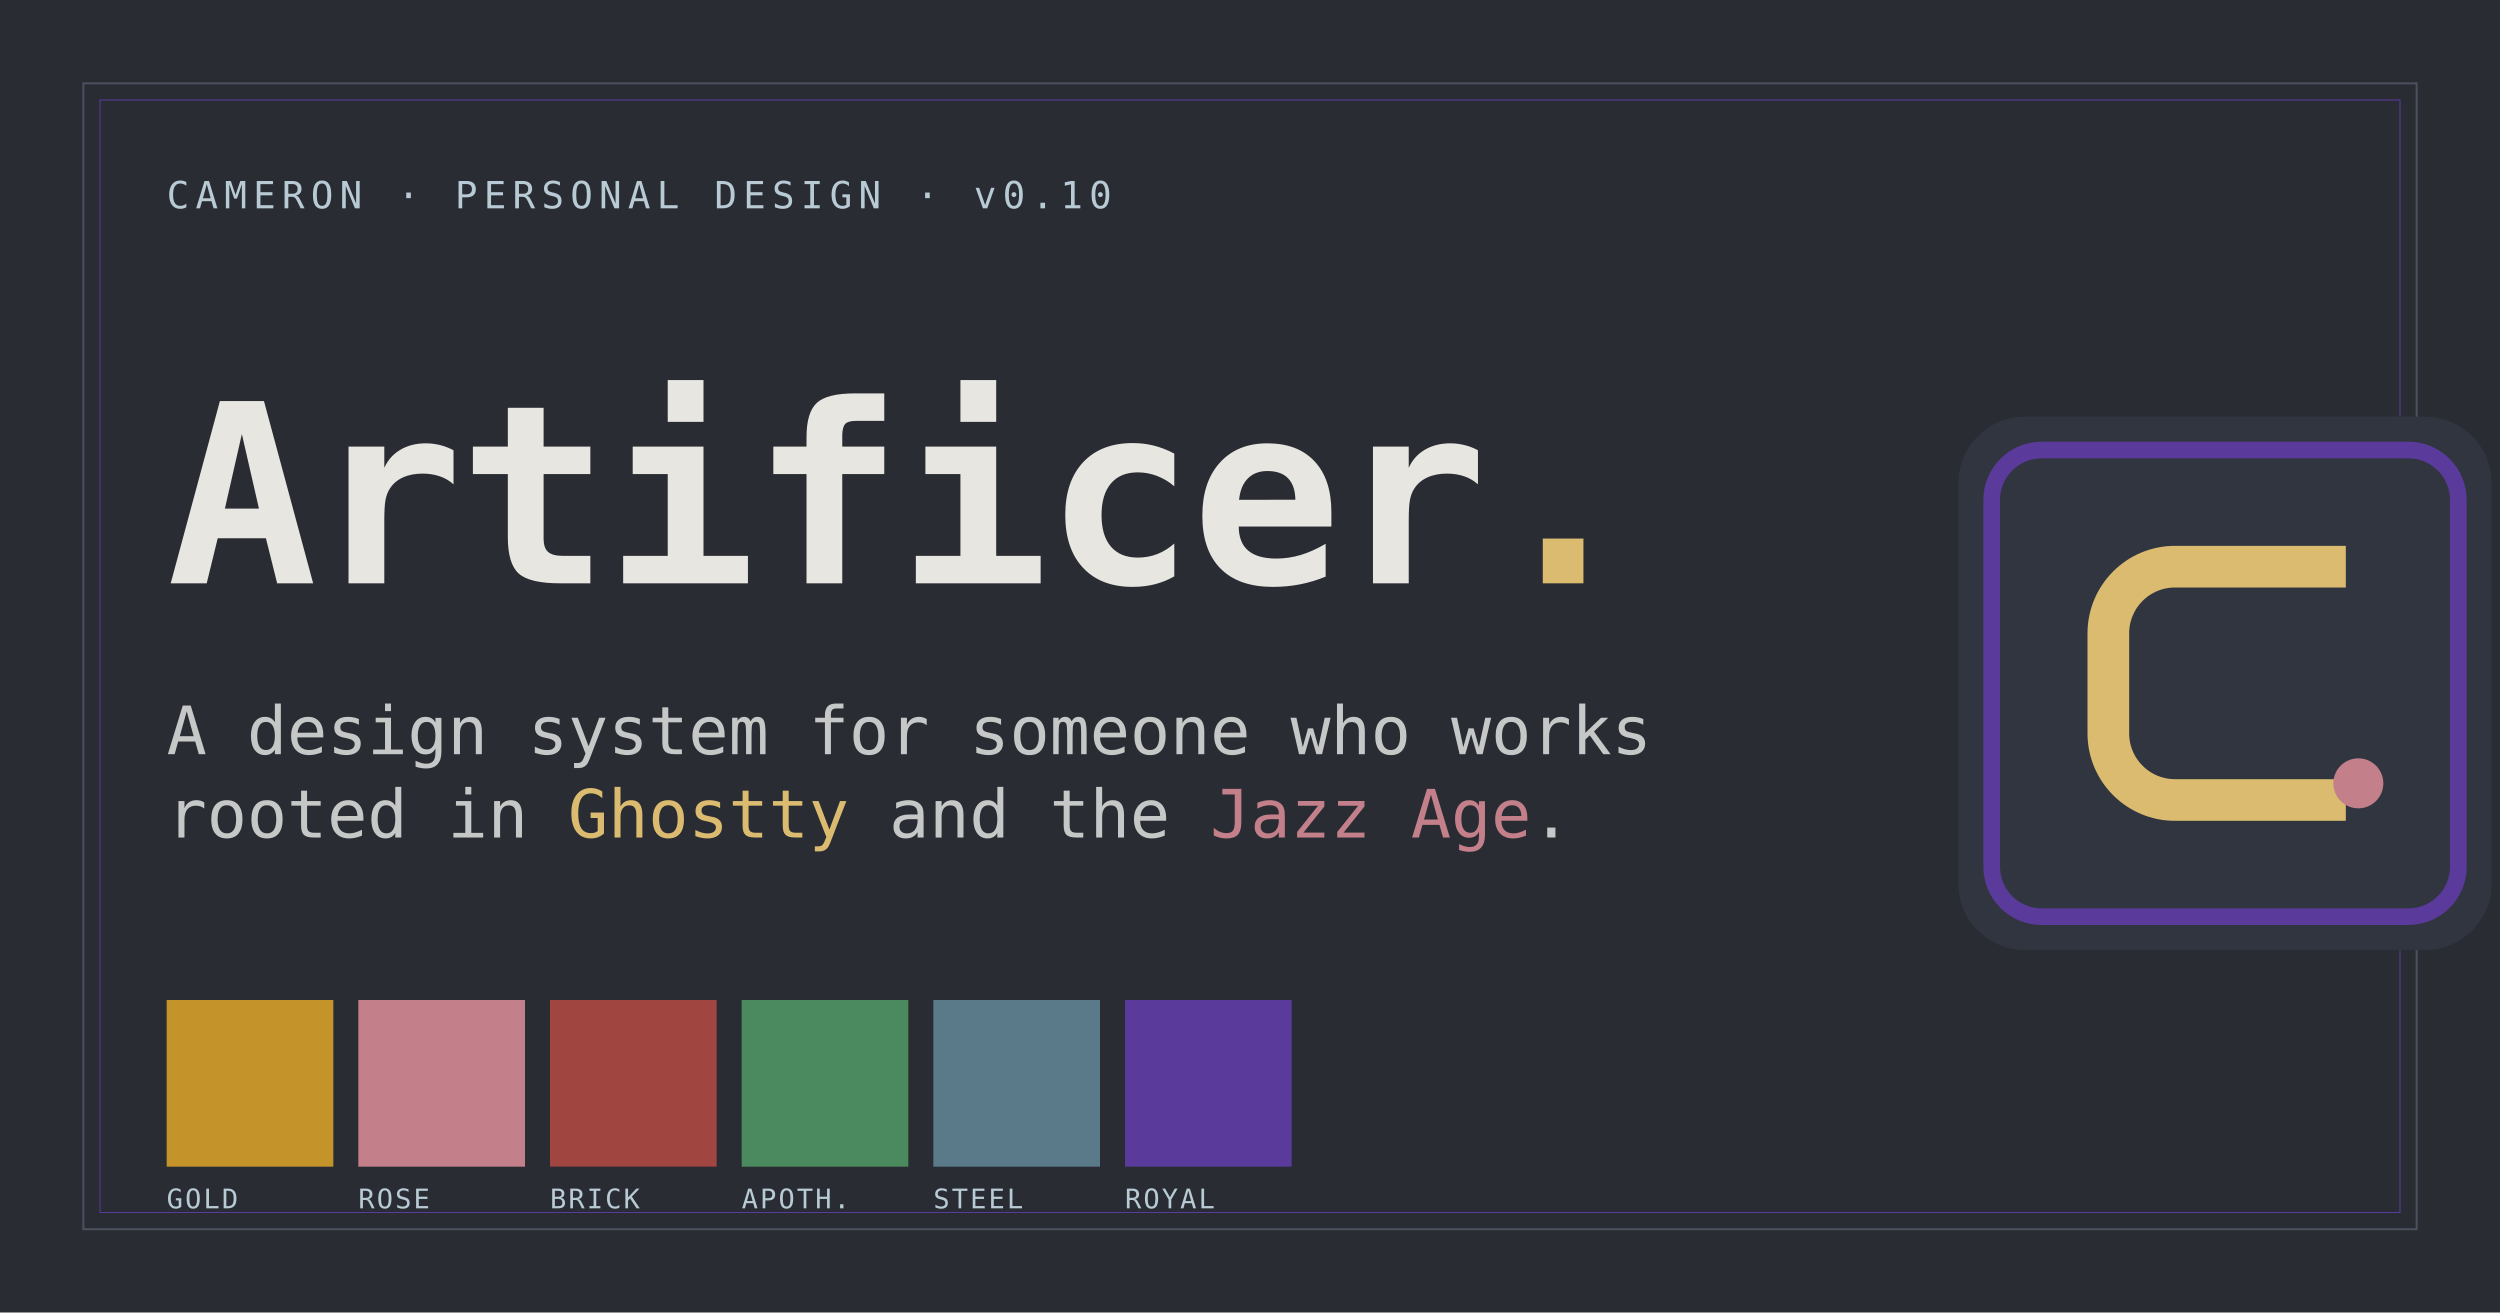
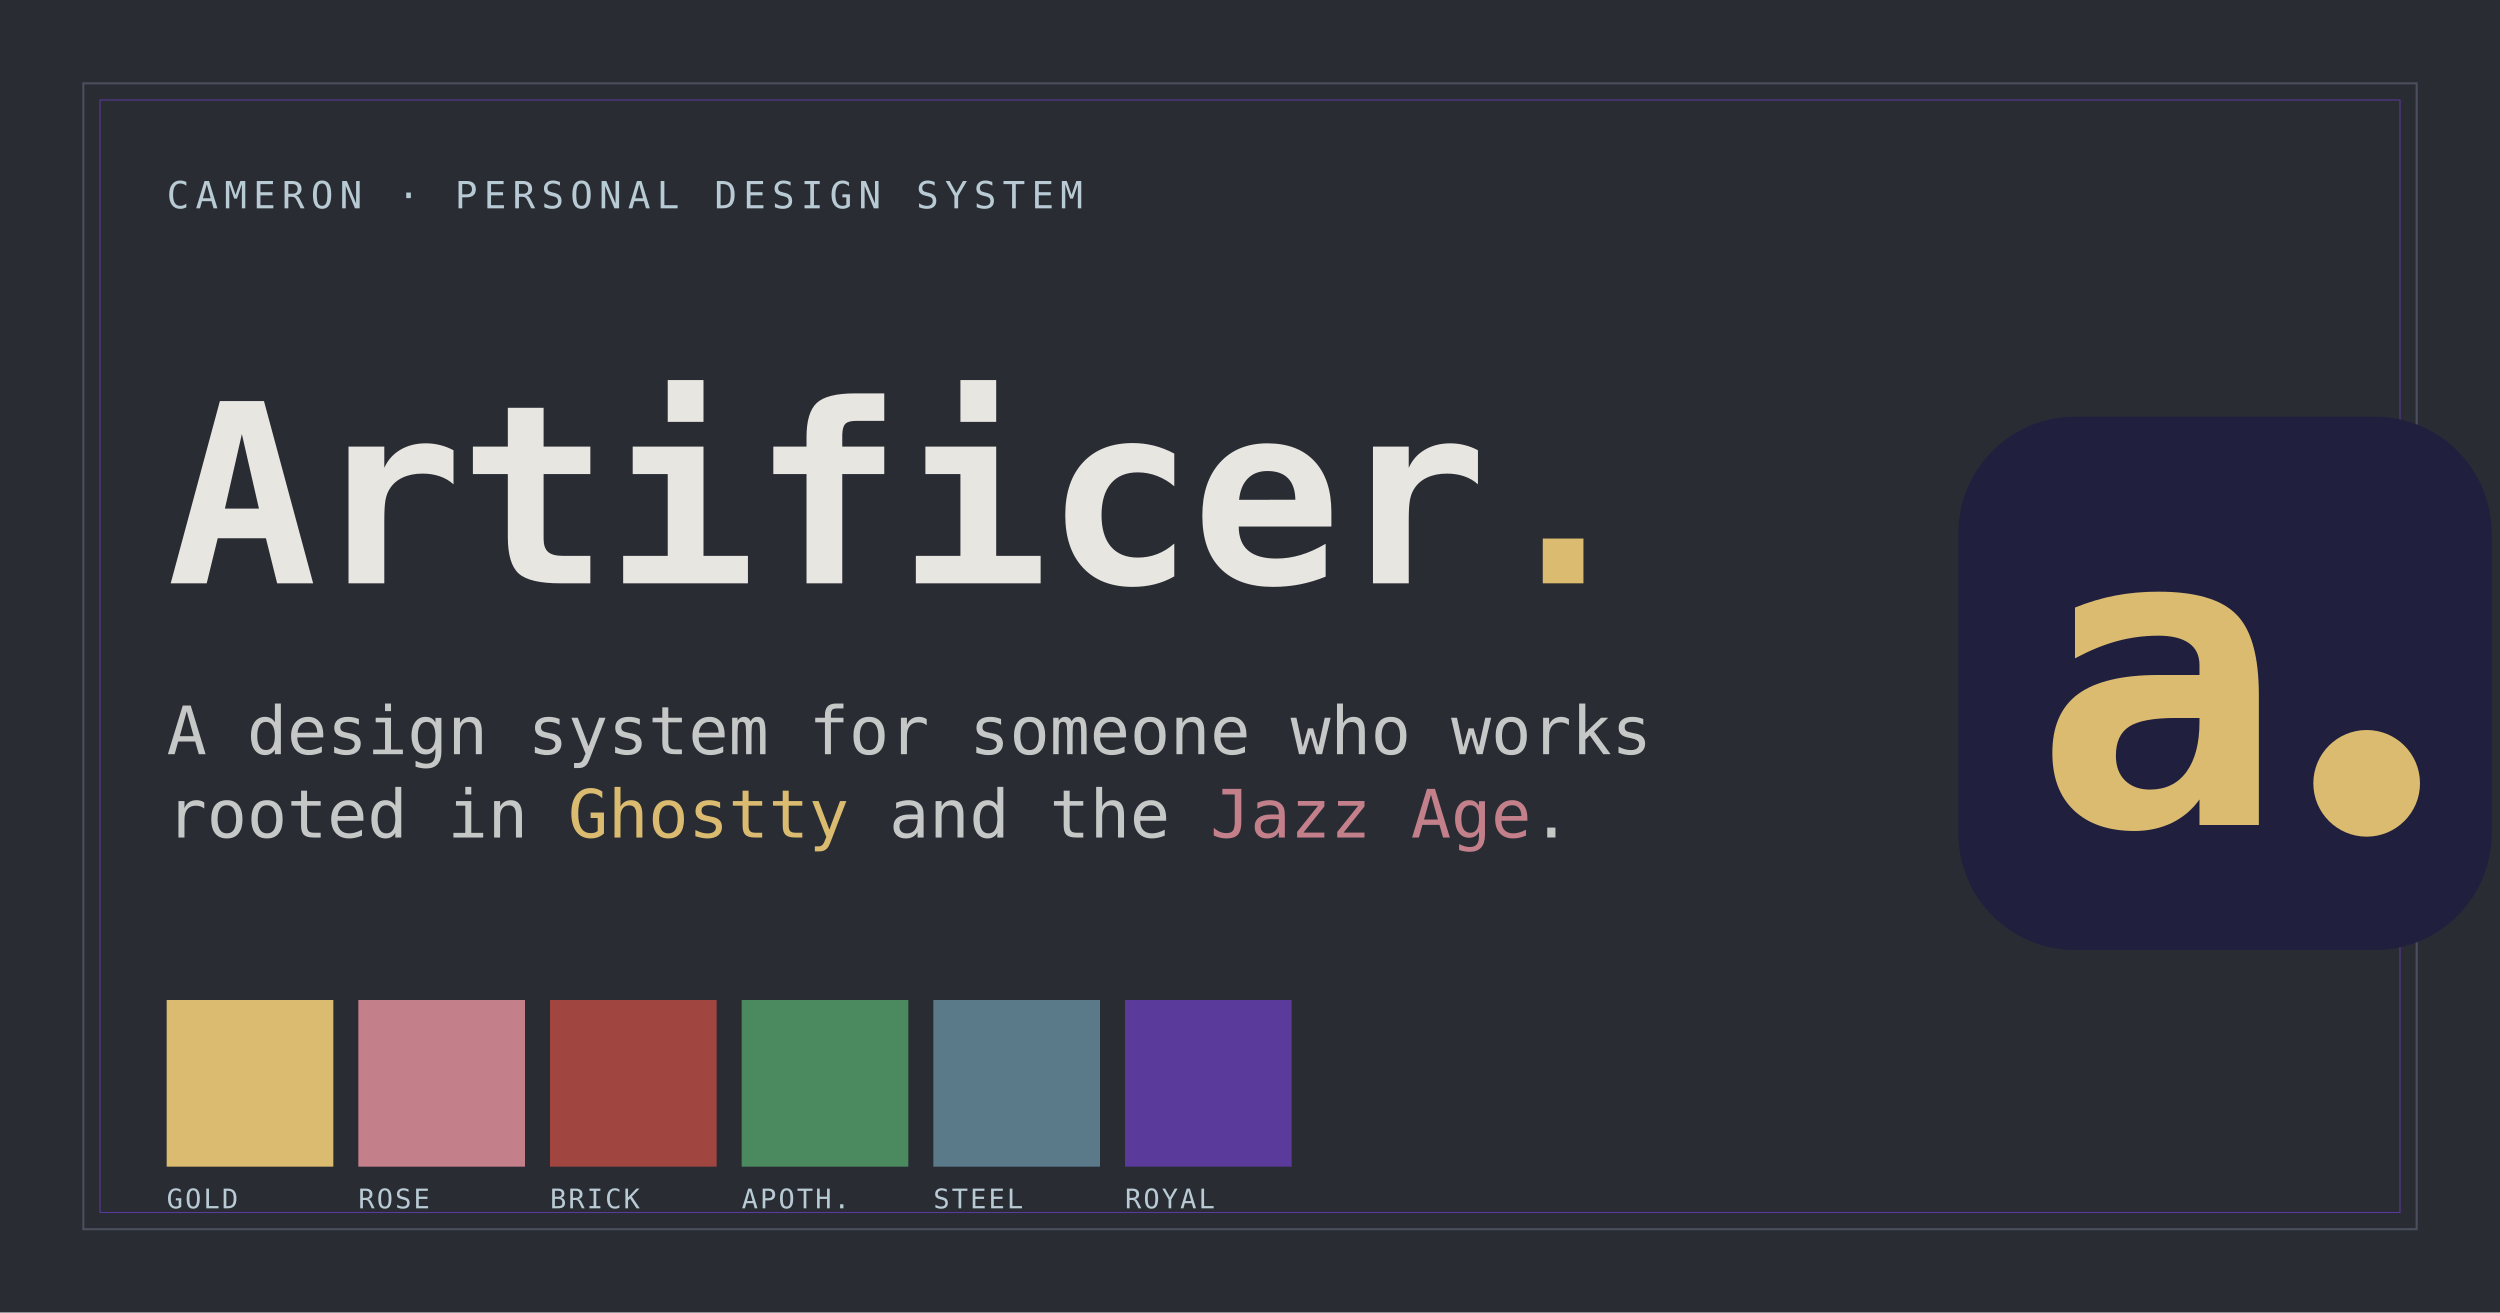
<svg xmlns="http://www.w3.org/2000/svg" viewBox="0 0 1200 630" width="1200" height="630">
  <rect width="1200" height="630" fill="#292c33" />
  <rect x="40" y="40" width="1120" height="550" fill="none" stroke="#4a4f5c" stroke-width="1" />
  <rect x="48" y="48" width="1104" height="534" fill="none" stroke="#5a3a9a" stroke-width="0.5" />
  <text x="80" y="100" fill="#b8cad4" font-family="'JetBrains Mono', ui-monospace, monospace" font-size="18" letter-spacing="3">
-     CAMERON · PERSONAL DESIGN · v0.10
+     CAMERON · PERSONAL DESIGN SYSTEM
  </text>
  <text x="80" y="280" fill="#e8e6e1" font-family="'JetBrains Mono', ui-monospace, monospace" font-weight="700" font-size="120" letter-spacing="-2">
    Artificer<tspan fill="#dbbb6f">.</tspan>
  </text>
  <text x="80" y="362" fill="#c5c8c6" font-family="'JetBrains Mono', ui-monospace, monospace" font-size="32" letter-spacing="0">
    A design system for someone who works
  </text>
  <text x="80" y="402" fill="#c5c8c6" font-family="'JetBrains Mono', ui-monospace, monospace" font-size="32" letter-spacing="0">
    rooted in <tspan fill="#dbbb6f">Ghostty</tspan> and the <tspan fill="#c4808a">Jazz Age</tspan>.
  </text>
  <g transform="translate(80, 480)">
-     <rect x="0" y="0" width="80" height="80" fill="#c4932a" />
+     <rect x="0" y="0" width="80" height="80" fill="#dbbb6f" />
    <text x="0" y="100" fill="#b8cad4" font-family="'JetBrains Mono', monospace" font-size="13" letter-spacing="1">GOLD</text>
    <rect x="92" y="0" width="80" height="80" fill="#c4808a" />
    <text x="92" y="100" fill="#b8cad4" font-family="'JetBrains Mono', monospace" font-size="13" letter-spacing="1">ROSE</text>
    <rect x="184" y="0" width="80" height="80" fill="#a04540" />
    <text x="184" y="100" fill="#b8cad4" font-family="'JetBrains Mono', monospace" font-size="13" letter-spacing="1">BRICK</text>
    <rect x="276" y="0" width="80" height="80" fill="#4a8a5e" />
    <text x="276" y="100" fill="#b8cad4" font-family="'JetBrains Mono', monospace" font-size="13" letter-spacing="1">APOTH.</text>
    <rect x="368" y="0" width="80" height="80" fill="#5a7a8a" />
    <text x="368" y="100" fill="#b8cad4" font-family="'JetBrains Mono', monospace" font-size="13" letter-spacing="1">STEEL</text>
    <rect x="460" y="0" width="80" height="80" fill="#5a3a9a" />
    <text x="460" y="100" fill="#b8cad4" font-family="'JetBrains Mono', monospace" font-size="13" letter-spacing="1">ROYAL</text>
  </g>
  <g transform="translate(940, 200) scale(8)">
-     <rect width="32" height="32" rx="4" fill="#313540" />
-     <rect x="2" y="2" width="28" height="28" rx="3" fill="none" stroke="#5a3a9a" stroke-width="1" />
-     <path d="M 22 9 H 13 a 4 4 0 0 0 -4 4 v 6 a 4 4 0 0 0 4 4 h 9" fill="none" stroke="#dbbb6f" stroke-width="2.5" stroke-linecap="square" />
-     <circle cx="24" cy="22" r="1.5" fill="#c4808a" />
+     <rect width="32" height="32" rx="7" fill="#20203e" />
+     <text x="4.5" y="24.5" font-family="'JetBrains Mono', ui-monospace, monospace" font-weight="700" font-size="25" fill="#dbbb6f">a</text>
+     <circle cx="24.5" cy="22" r="3.2" fill="#dbbb6f" />
  </g>
</svg>
